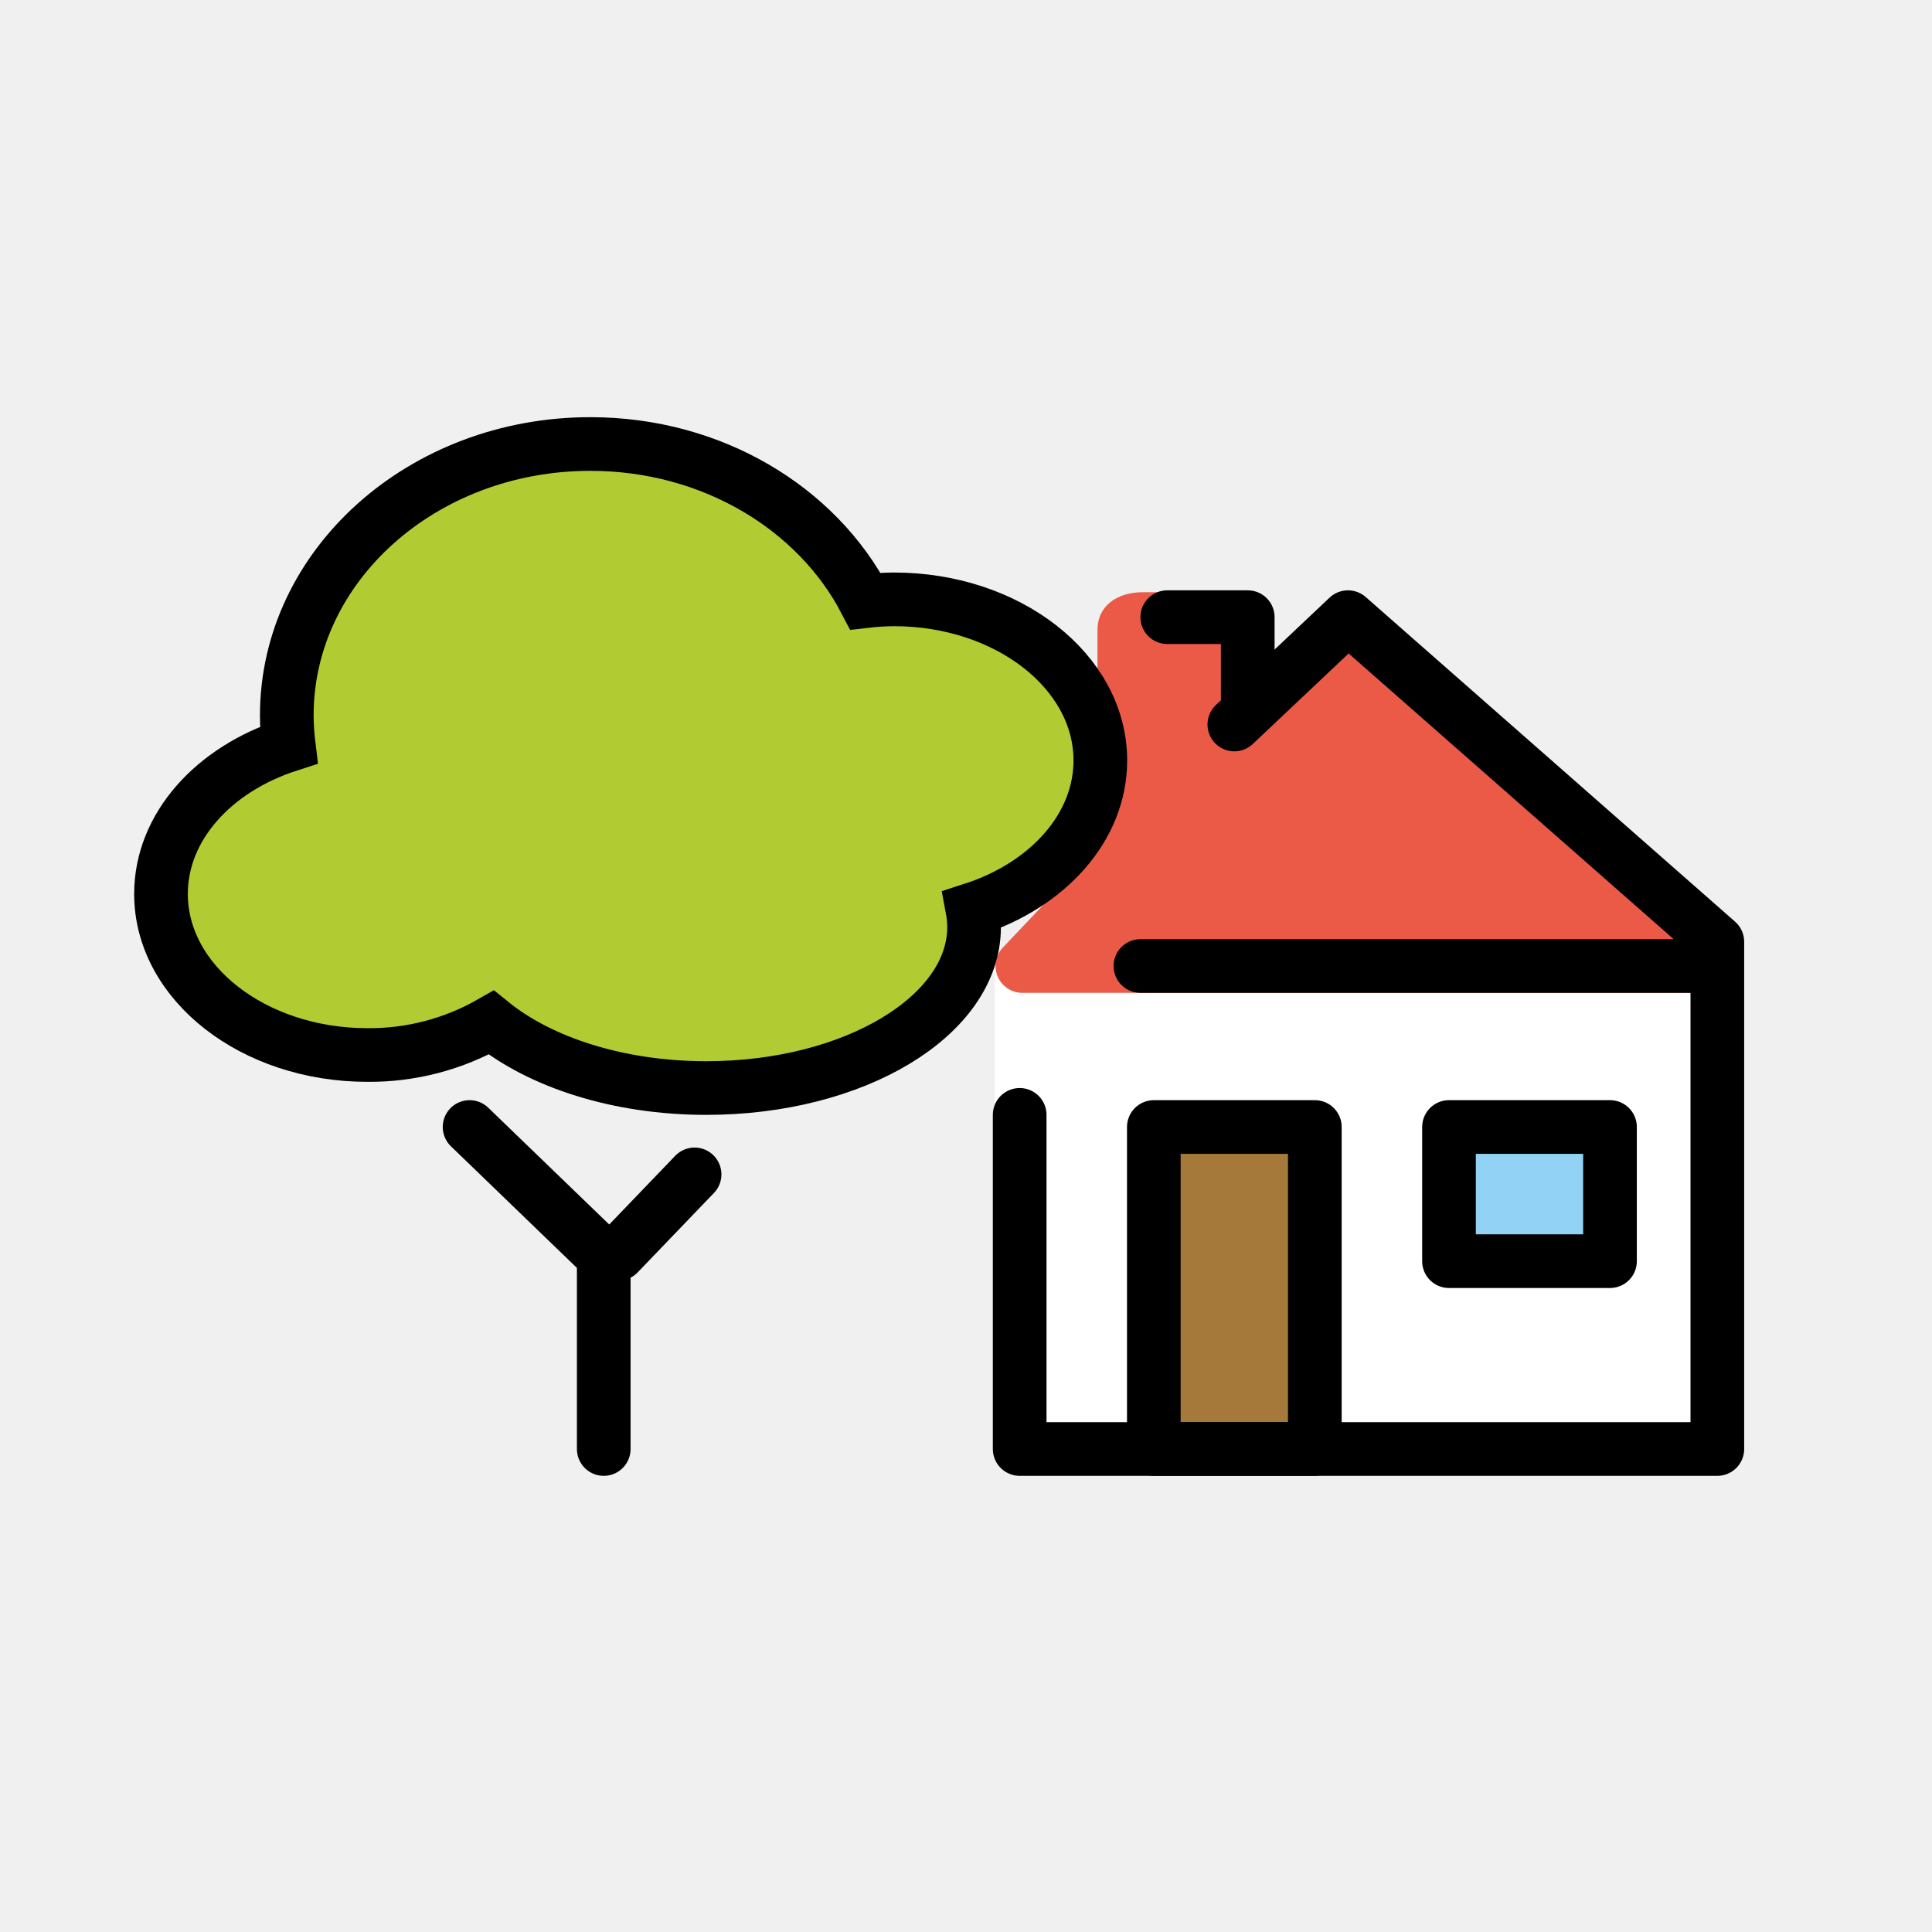
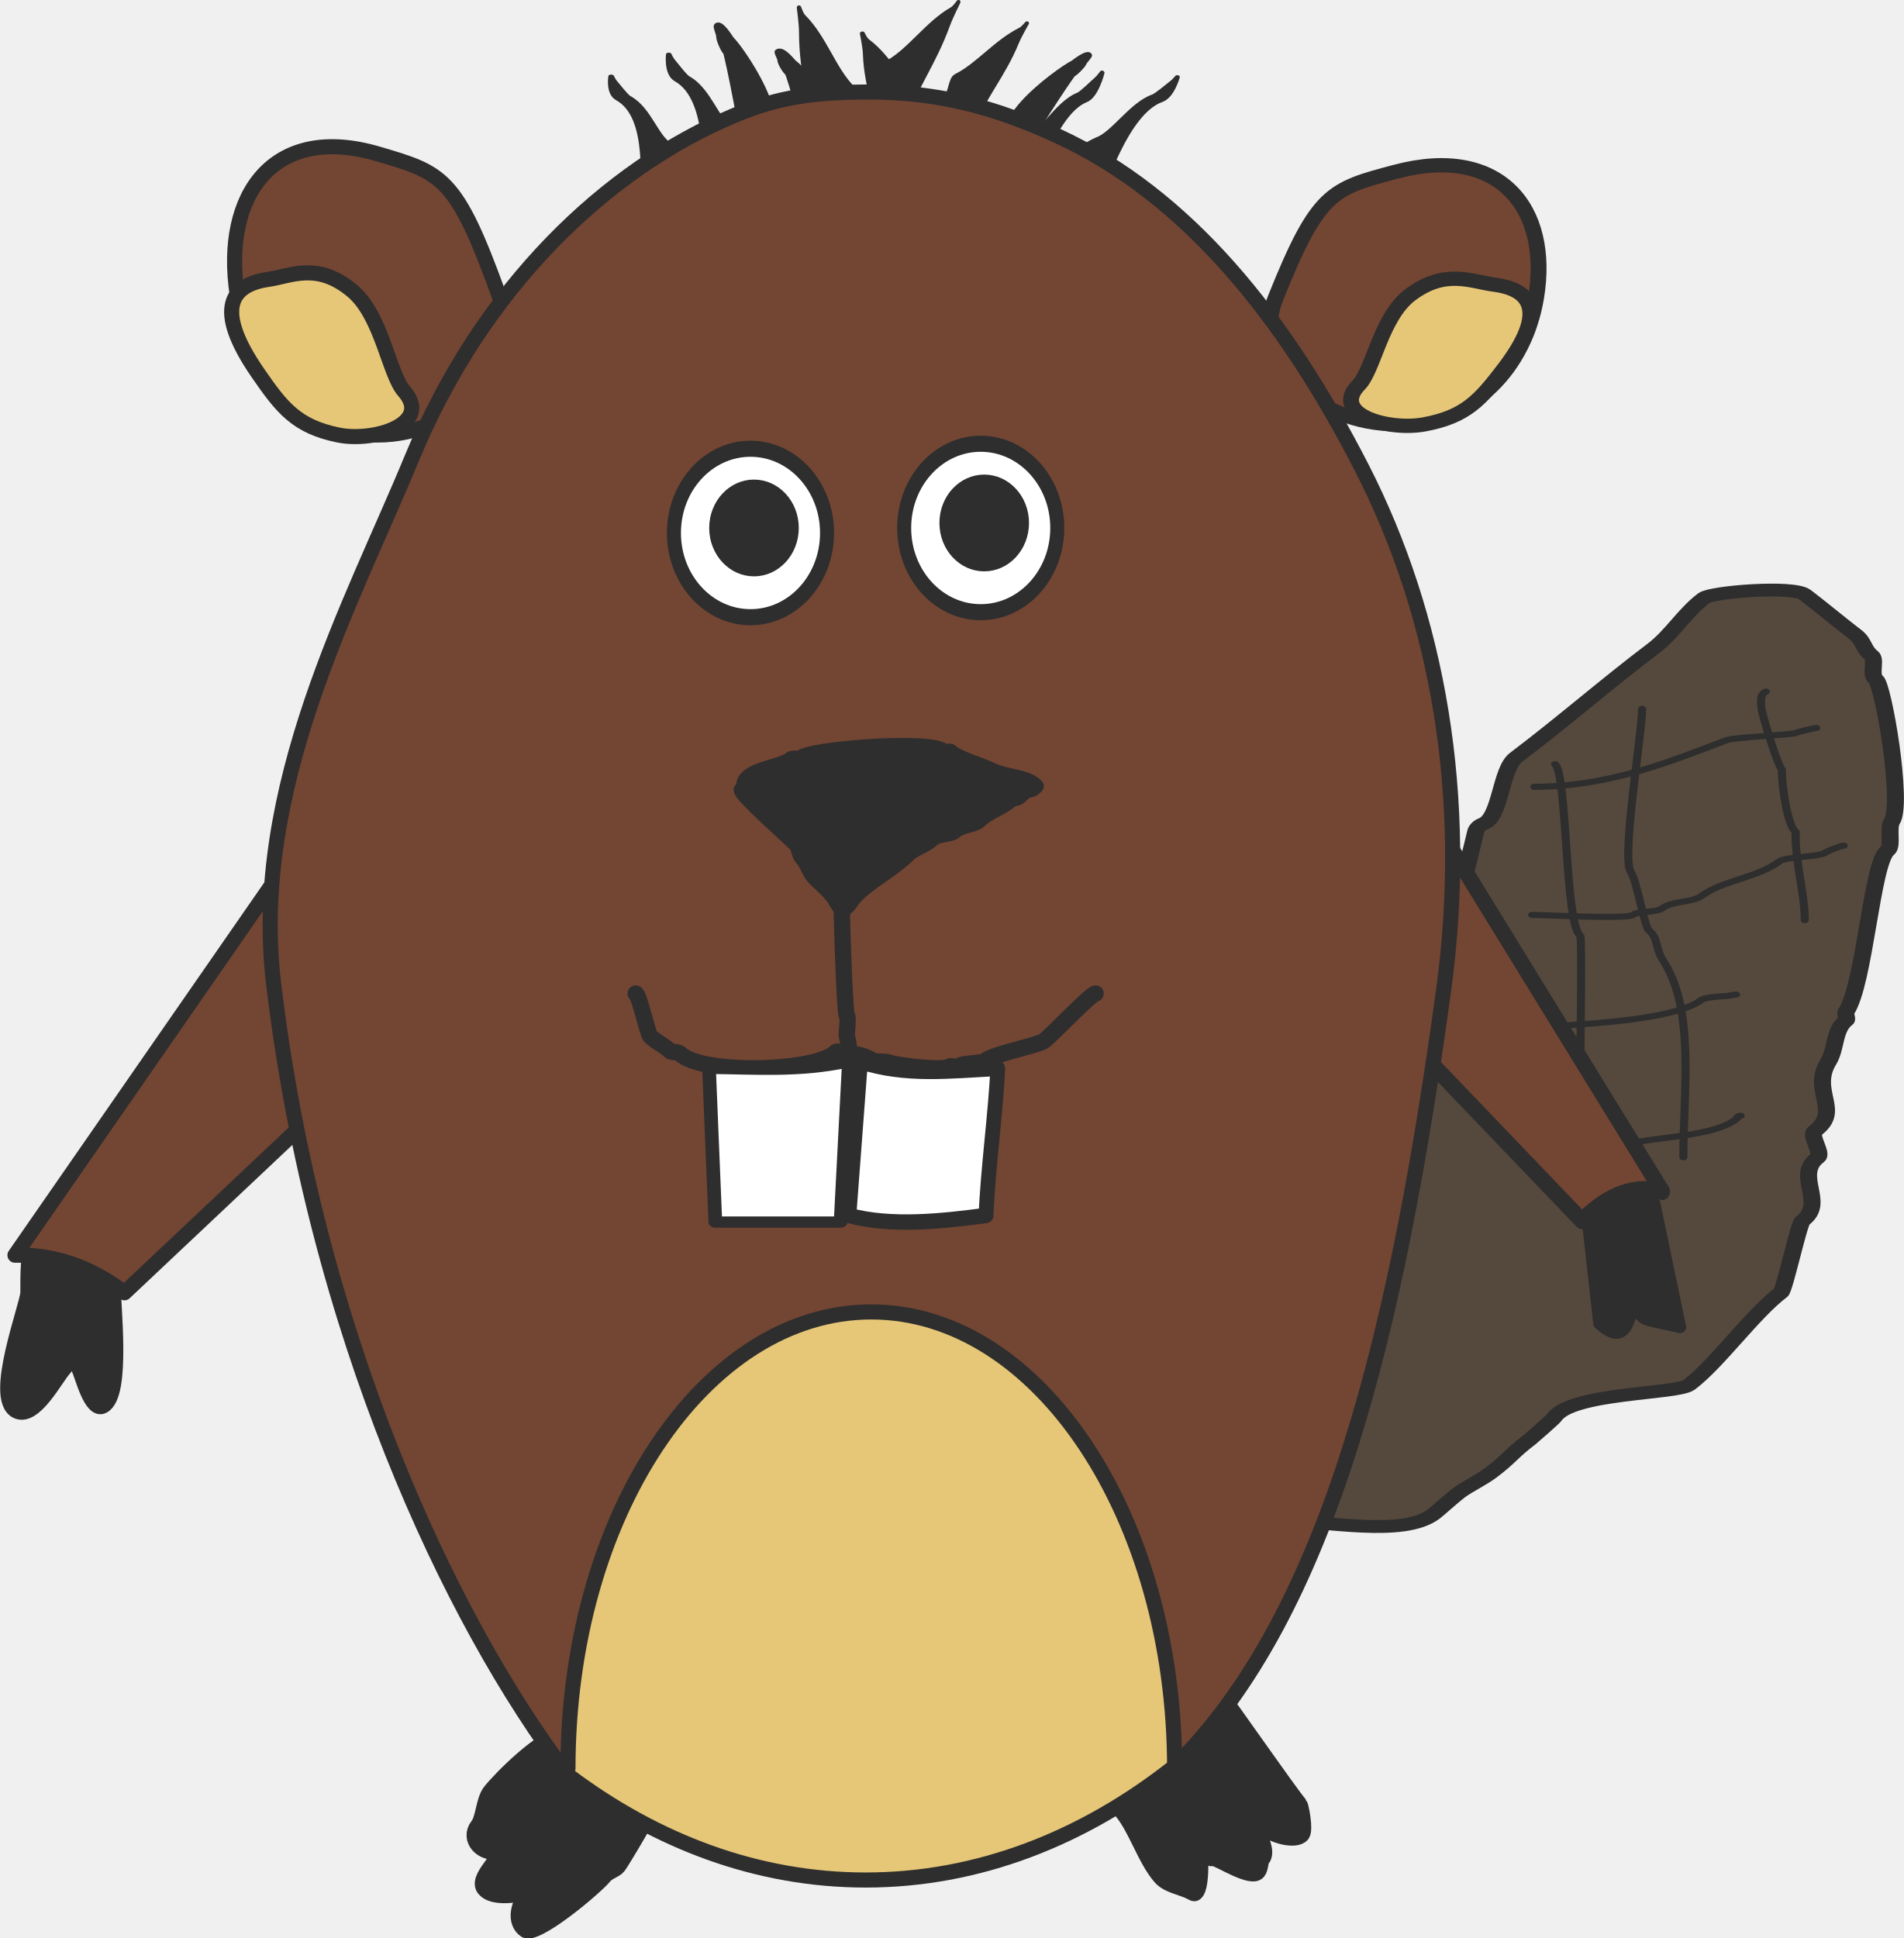
- <svg xmlns="http://www.w3.org/2000/svg" id="emoji" viewBox="0 0 72 72" version="1.1">
-   <g id="color">
-     <rect x="37.075" y="36.053" width="26.884" height="18.114" fill="#FFFFFF" />
-     <polygon fill="#EA5A47" stroke="#EA5A47" stroke-linecap="round" stroke-linejoin="round" stroke-miterlimit="10" stroke-width="2" points="50.235,23.2 38.1,36 63.5,36" />
-     <path fill="#EA5A47" d="M47.3,26l-6.4,6.059v-8.573c0-0.931,0.755-1.416,1.686-1.416h3.028 c0.931,0,1.686,0.485,1.686,1.416C47.3,23.486,47.3,26,47.3,26z" />
-     <rect x="43" y="42" width="6" height="12" fill="#A57939" />
-     <rect x="54" y="42" width="6" height="5" fill="#92D3F5" />
-     <path fill="#B1CC33" d="M41.006,28.339c0-3.312-3.445-6.003-7.694-6.003c-0.355,0.003-0.71,0.025-1.062,0.066 c-1.8-3.455-5.707-5.855-10.25-5.855c-6.248,0-11.312,4.529-11.312,10.114c0.001,0.369,0.025,0.738,0.07,1.104 C7.966,28.666,6,30.81,6,33.314c0,3.312,3.445,6.003,7.694,6.003c1.615,0.014,3.206-0.402,4.614-1.207 c1.818,1.477,4.726,2.438,8.015,2.438c5.511,0,9.978-2.688,9.978-6.003c-0.001-0.219-0.021-0.438-0.061-0.653 C39.036,32.99,41.006,30.845,41.006,28.339z" />
-   </g>
-   <g id="hair" />
-   <g id="skin" />
-   <g id="skin-shadow" />
-   <g id="line">
-     <polyline fill="none" stroke="#000000" stroke-linecap="round" stroke-linejoin="round" stroke-miterlimit="10" stroke-width="2" points="46,27 50.235,23 64,35.098 64,54 38,54 38,41.548" />
-     <rect x="43" y="42" width="6" height="12" fill="none" stroke="#000000" stroke-linecap="round" stroke-linejoin="round" stroke-miterlimit="10" stroke-width="2" />
-     <rect x="54" y="42" width="6" height="5" fill="none" stroke="#000000" stroke-linecap="round" stroke-linejoin="round" stroke-miterlimit="10" stroke-width="2" />
-     <polyline fill="none" stroke="#000000" stroke-linecap="round" stroke-linejoin="round" stroke-miterlimit="10" stroke-width="2" points="43.5,23 46.5,23 46.5,26" />
-     <path fill="none" stroke="#000000" stroke-miterlimit="10" stroke-width="2" d="M31.245,39.34" />
-     <polyline fill="none" stroke="#000000" stroke-linecap="round" stroke-linejoin="round" stroke-width="2" points="22.5,54 22.5,46.827 17.5,42" />
-     <line x1="23.041" x2="25.885" y1="46.727" y2="43.766" fill="none" stroke="#000000" stroke-linecap="round" stroke-linejoin="round" stroke-width="2" />
-     <path fill="none" stroke="#000000" stroke-linecap="round" stroke-miterlimit="10" stroke-width="2" d="M41.006,28.339 c0-3.312-3.445-6.003-7.694-6.003c-0.355,0.003-0.71,0.025-1.062,0.066c-1.8-3.455-5.707-5.855-10.25-5.855 c-6.248,0-11.312,4.529-11.312,10.114c0.001,0.369,0.025,0.738,0.07,1.104C7.966,28.666,6,30.81,6,33.314 c0,3.312,3.445,6.003,7.694,6.003c1.615,0.014,3.206-0.402,4.614-1.207c1.818,1.477,4.726,2.438,8.015,2.438 c5.511,0,9.978-2.688,9.978-6.003c-0.001-0.219-0.021-0.438-0.061-0.653 C39.036,32.99,41.006,30.845,41.006,28.339z" />
-     <line x1="63.5" x2="42.5" y1="36" y2="36" fill="none" stroke="#000000" stroke-linecap="round" stroke-linejoin="round" stroke-miterlimit="10" stroke-width="2" />
+ <svg xmlns="http://www.w3.org/2000/svg" width="100%" height="100%" viewBox="0 0 2575 2622" version="1.1" xml:space="preserve" style="fill-rule:evenodd;clip-rule:evenodd;stroke-linecap:round;stroke-linejoin:round;stroke-miterlimit:1.5;">
+   <g transform="matrix(1,0,0,1,-569.154,-7894.25)">
+     <g transform="matrix(1.55938,0,0,0.856753,-821.522,1143.69)">
+       <path d="M1449.28,8223.56C1449.28,8169.09 1456.7,8064.42 1428.08,8035.8C1419.4,8027.11 1422.02,7999.46 1422.02,7999.46C1422.02,7999.46 1423.62,8005.69 1425.05,8008.54C1427.19,8012.83 1434.27,8029.88 1437.16,8032.77C1454.82,8050.42 1460.23,8095.2 1473.51,8108.48C1477.27,8112.24 1520.06,8173.98 1512.87,8181.16C1503.14,8190.89 1466.89,8211.44 1452.31,8211.44" style="fill:rgb(46,46,46);stroke:rgb(46,46,46);stroke-width:4.82px;" />
+     </g>
+     <g transform="matrix(1,0,0,1,25.196,-34.302)">
+       <path d="M1552.24,8144.82C1552.24,8128.65 1527.39,8001.86 1524.99,7999.46C1521.99,7996.46 1515.9,7982.9 1515.9,7978.26C1515.9,7973.88 1511.12,7964.87 1512.87,7963.12C1519.4,7956.59 1532.62,7979.84 1534.07,7981.29C1551.6,7998.81 1640.3,8129.68 1552.24,8129.68" style="fill:rgb(46,46,46);stroke:rgb(46,46,46);stroke-width:6.06px;" />
+     </g>
+     <g transform="matrix(1,0,0,1,25.196,-34.302)">
+       <path d="M1643.09,8123.62C1643.09,8066.08 1627.95,8029.21 1627.95,7972.2C1627.95,7961.05 1624.92,7938.89 1624.92,7938.89C1624.92,7938.89 1627.79,7947.81 1630.98,7951C1659.88,7979.91 1671.75,8022.06 1697.6,8047.91C1704.16,8054.47 1694.07,8077.69 1700.63,8084.25C1701.49,8085.11 1711.34,8097.78 1706.69,8102.42C1699.12,8109.99 1674.89,8100.91 1667.32,8108.48C1661.93,8113.87 1657.12,8117.56 1646.12,8117.56" style="fill:rgb(46,46,46);stroke:rgb(46,46,46);stroke-width:6.06px;" />
+     </g>
+     <g transform="matrix(-1.24211,-0.451935,-0.399122,1.09695,7019.27,-139.752)">
+       <path d="M1449.28,8223.56C1449.28,8169.09 1456.7,8064.42 1428.08,8035.8C1419.4,8027.11 1422.02,7999.46 1422.02,7999.46C1422.02,7999.46 1423.62,8005.69 1425.05,8008.54C1427.19,8012.83 1434.27,8029.88 1437.16,8032.77C1454.82,8050.42 1460.23,8095.2 1473.51,8108.48C1477.27,8112.24 1520.06,8173.98 1512.87,8181.16C1503.14,8190.89 1466.89,8211.44 1452.31,8211.44" style="fill:rgb(46,46,46);stroke:rgb(46,46,46);stroke-width:4.86px;" />
+     </g>
+     <g transform="matrix(-0.796541,-0.289818,-0.341917,0.93973,5874.4,907.799)">
+       <path d="M1643.09,8123.62C1643.09,8066.08 1627.95,8029.21 1627.95,7972.2C1627.95,7961.05 1624.92,7938.89 1624.92,7938.89C1624.92,7938.89 1627.79,7947.81 1630.98,7951C1659.88,7979.91 1671.75,8022.06 1697.6,8047.91C1704.16,8054.47 1694.07,8077.69 1700.63,8084.25C1701.49,8085.11 1711.34,8097.78 1706.69,8102.42C1699.12,8109.99 1674.89,8100.91 1667.32,8108.48C1661.93,8113.87 1657.12,8117.56 1646.12,8117.56" style="fill:rgb(46,46,46);stroke:rgb(46,46,46);stroke-width:6.54px;" />
+     </g>
+     <g transform="matrix(1.61119,-0.0550064,0.0331606,0.971307,-1082.59,275.988)">
+       <path d="M1449.28,8223.56C1449.28,8169.09 1456.7,8064.42 1428.08,8035.8C1419.4,8027.11 1422.02,7999.46 1422.02,7999.46C1422.02,7999.46 1423.62,8005.69 1425.05,8008.54C1427.19,8012.83 1434.27,8029.88 1437.16,8032.77C1454.82,8050.42 1460.23,8095.2 1473.51,8108.48C1477.27,8112.24 1520.06,8173.98 1512.87,8181.16C1503.14,8190.89 1466.89,8211.44 1452.31,8211.44" style="fill:rgb(46,46,46);stroke:rgb(46,46,46);stroke-width:4.56px;" />
+     </g>
+     <g transform="matrix(1.03323,-0.0352746,0.0284077,0.832092,-168.647,1390.97)">
+       <path d="M1552.24,8144.82C1552.24,8128.65 1527.39,8001.86 1524.99,7999.46C1521.99,7996.46 1515.9,7982.9 1515.9,7978.26C1515.9,7973.88 1511.12,7964.87 1512.87,7963.12C1519.4,7956.59 1532.62,7979.84 1534.07,7981.29C1551.6,7998.81 1640.3,8129.68 1552.24,8129.68" style="fill:rgb(46,46,46);stroke:rgb(46,46,46);stroke-width:6.46px;" />
+     </g>
+     <g transform="matrix(1.03323,-0.0352746,0.0284077,0.832092,-168.647,1390.97)">
+       <path d="M1643.09,8123.62C1643.09,8066.08 1627.95,8029.21 1627.95,7972.2C1627.95,7961.05 1624.92,7938.89 1624.92,7938.89C1624.92,7938.89 1627.79,7947.81 1630.98,7951C1659.88,7979.91 1671.75,8022.06 1697.6,8047.91C1704.16,8054.47 1694.07,8077.69 1700.63,8084.25C1701.49,8085.11 1711.34,8097.78 1706.69,8102.42C1699.12,8109.99 1674.89,8100.91 1667.32,8108.48C1661.93,8113.87 1657.12,8117.56 1646.12,8117.56" style="fill:rgb(46,46,46);stroke:rgb(46,46,46);stroke-width:6.46px;" />
+     </g>
+     <g transform="matrix(-1.29622,-0.332236,-0.381223,0.926846,7054.85,1056.51)">
+       <path d="M1449.28,8223.56C1449.28,8169.09 1456.7,8064.42 1428.08,8035.8C1419.4,8027.11 1422.02,7999.46 1422.02,7999.46C1422.02,7999.46 1423.62,8005.69 1425.05,8008.54C1427.19,8012.83 1434.27,8029.88 1437.16,8032.77C1454.82,8050.42 1460.23,8095.2 1473.51,8108.48C1477.27,8112.24 1520.06,8173.98 1512.87,8181.16C1503.14,8190.89 1466.89,8211.44 1452.31,8211.44" style="fill:rgb(46,46,46);stroke:rgb(46,46,46);stroke-width:4.82px;" />
+     </g>
+     <g transform="matrix(-0.831243,-0.213057,-0.326583,0.794003,5901.69,1968.56)">
+       <path d="M1552.24,8144.82C1552.24,8128.65 1527.39,8001.86 1524.99,7999.46C1521.99,7996.46 1515.9,7982.9 1515.9,7978.26C1515.9,7973.88 1511.12,7964.87 1512.87,7963.12C1519.4,7956.59 1532.62,7979.84 1534.07,7981.29C1551.6,7998.81 1640.3,8129.68 1552.24,8129.68" style="fill:rgb(46,46,46);stroke:rgb(46,46,46);stroke-width:6.62px;" />
+     </g>
+     <g transform="matrix(-0.831243,-0.213057,-0.326583,0.794003,5901.69,1968.56)">
+       <path d="M1643.09,8123.62C1643.09,8066.08 1627.95,8029.21 1627.95,7972.2C1627.95,7961.05 1624.92,7938.89 1624.92,7938.89C1624.92,7938.89 1627.79,7947.81 1630.98,7951C1659.88,7979.91 1671.75,8022.06 1697.6,8047.91C1704.16,8054.47 1694.07,8077.69 1700.63,8084.25C1701.49,8085.11 1711.34,8097.78 1706.69,8102.42C1699.12,8109.99 1674.89,8100.91 1667.32,8108.48C1661.93,8113.87 1657.12,8117.56 1646.12,8117.56" style="fill:rgb(46,46,46);stroke:rgb(46,46,46);stroke-width:6.62px;" />
+     </g>
+     <g transform="matrix(0.877895,0,0,0.91431,-2169.04,4768.07)">
+       <path d="M3169.39,5268.01C3161.05,5273.85 3163.15,5324.33 3162.69,5332.42C3161.51,5352.84 3107.71,5487.48 3144.43,5505.84C3171.81,5519.53 3205.09,5456.14 3217.45,5443.77C3225.67,5435.56 3223.84,5417.3 3232.06,5409.09C3232.66,5408.48 3239.29,5439.98 3241.18,5443.77C3246.54,5454.48 3259.89,5507.44 3277.7,5498.54C3309.02,5482.88 3292.3,5349.69 3292.3,5310.51" style="fill:rgb(46,46,46);stroke:rgb(46,46,46);stroke-width:24.64px;" />
+     </g>
+     <g transform="matrix(0.556388,0,0,0.420498,-674.046,7281.99)">
+       <path d="M5350.36,6349.21C5458.27,6349.21 5645.35,6402.48 5720.24,6327.6C5731.37,6316.46 5764.51,6276.19 5781.52,6259.18C5800.27,6240.43 5836.17,6217.71 5859.51,6194.37C5904.78,6149.1 5908.93,6132.9 5953.55,6088.28C5957.08,6084.75 6010.4,6022.7 6012.72,6018.06C6053.83,5935.84 6311.05,5942.13 6341.49,5911.69C6409.89,5843.3 6495.1,5684.59 6564.38,5615.31C6573.66,5606.02 6608.04,5393.02 6617.32,5383.74C6676.19,5324.87 6597.08,5237.93 6653.49,5181.52C6668.4,5166.61 6632.54,5109.71 6647.91,5094.35C6713.08,5029.18 6636.6,4966.27 6679.88,4872.94C6700.05,4829.44 6692.85,4769.81 6723.06,4739.6C6727.5,4735.15 6720.13,4717.59 6723.06,4711.74C6768.67,4620.51 6785.72,4231.25 6823.34,4193.64C6837.82,4179.15 6823.83,4120.22 6834.48,4098.93C6862.9,4042.09 6813.76,3660.38 6795.48,3642.1C6780.54,3627.16 6797.77,3577.54 6784.34,3564.1C6764.67,3544.43 6766.98,3518.89 6745.34,3497.25C6713.49,3465.4 6658.66,3405 6622.78,3369.12C6593.59,3339.93 6397.47,3360.44 6377.65,3380.26C6330.88,3427.03 6301.08,3495.83 6255.09,3541.82C6141.71,3655.19 6036.28,3777.34 5920.82,3892.8C5882.56,3931.06 5883.88,4085.06 5841.34,4106.33C5825.4,4114.3 5822.73,4131.13 5822.73,4131.13L5802.56,4241.06L5350.36,6349.21Z" style="fill:rgb(85,73,61);stroke:rgb(46,46,46);stroke-width:41.4px;" />
+     </g>
+     <g transform="matrix(0.556388,0,0,0.420498,-674.046,7281.99)">
+       <path d="M5965.39,3987.51C6150,3987.51 6304.38,3901.58 6433.36,3837.09C6450.18,3828.68 6596.08,3819.21 6600.49,3814.8C6604.49,3810.8 6647.38,3798.09 6650.63,3798.09" style="fill:none;stroke:rgb(46,46,46);stroke-width:19.66px;" />
+     </g>
+     <g transform="matrix(0.556388,0,0,0.420498,-674.046,7281.99)">
+       <path d="M6528.07,3681.1C6513,3691.64 6516.93,3710.97 6516.93,3731.24C6516.93,3747.88 6557.35,3922.08 6567.07,3931.8C6568.38,3933.11 6567.07,3935.51 6567.07,3937.37C6567.07,3982.18 6580,4111.86 6600.49,4132.35L6600.49,4143.49C6600.49,4236 6622.78,4334.26 6622.78,4416.48" style="fill:none;stroke:rgb(46,46,46);stroke-width:19.66px;" />
+     </g>
+     <g transform="matrix(0.556388,0,0,0.420498,-674.046,7281.99)">
+       <path d="M5959.82,4399.77C5991.54,4399.77 6190.57,4414.15 6204.95,4399.77C6219.9,4384.81 6260.39,4394.46 6277.37,4377.48C6300.98,4353.87 6349.82,4360.74 6372.08,4338.48C6421.03,4289.53 6508.62,4279.93 6561.49,4227.06C6576.18,4212.37 6658.51,4213.62 6672.92,4199.21C6677.93,4194.19 6711.53,4176.92 6717.48,4176.92" style="fill:none;stroke:rgb(46,46,46);stroke-width:19.66px;" />
+     </g>
+     <g transform="matrix(0.556388,0,0,0.420498,-674.046,7281.99)">
+       <path d="M6227.23,3736.81C6227.23,3813.86 6176.69,4215.11 6199.38,4260.49C6215.08,4291.9 6232.75,4438.71 6243.94,4449.9C6265.94,4471.9 6260.36,4510.59 6277.37,4544.61C6356.85,4703.58 6327.51,4966.59 6327.51,5179.72" style="fill:none;stroke:rgb(46,46,46);stroke-width:19.66px;" />
+     </g>
+     <g transform="matrix(0.556388,0,0,0.420498,-674.046,7281.99)">
+       <path d="M5987.67,4761.88C5996.65,4752.91 6293.45,4751.38 6372.08,4672.75C6378.52,4666.31 6411.86,4661.61 6422.22,4661.61C6435.95,4661.61 6449.06,4656.03 6455.64,4656.03" style="fill:none;stroke:rgb(46,46,46);stroke-width:19.66px;" />
+     </g>
+     <g transform="matrix(0.556388,0,0,0.420498,-674.046,7281.99)">
+       <path d="M6015.53,3915.08C6045.18,3944.73 6039.44,4429.25 6076.81,4466.62C6081.56,4471.36 6076.81,4858.67 6076.81,4901.16" style="fill:none;stroke:rgb(46,46,46);stroke-width:19.66px;" />
+     </g>
+     <g transform="matrix(0.556388,0,0,0.420498,-674.046,7281.99)">
+       <path d="M6132.52,5168.57C6195.86,5105.23 6383.55,5129.25 6455.64,5057.15C6459.86,5052.94 6458.06,5046.01 6466.79,5046.01" style="fill:none;stroke:rgb(46,46,46);stroke-width:19.66px;" />
+     </g>
+     <g transform="matrix(-0.92044,0,0,0.802225,5673.3,5272.13)">
+       <path d="M3210.62,5327.33C3178.7,5282.92 3146.77,5269.52 3114.85,5297.27L3076.75,5507.04C3142.77,5488.38 3128.86,5503.2 3143.44,5447.56C3152.18,5519.61 3164.73,5531.22 3193.74,5501.07L3210.62,5327.33Z" style="fill:rgb(46,46,46);stroke:rgb(46,46,46);stroke-width:19.64px;" />
+     </g>
+     <g transform="matrix(-0.686265,-0.654472,-0.590334,0.758864,8180.83,8080.76)">
+       <path d="M4239.28,4764.77L3558.41,4947.54C3594.74,4966.78 3617.09,5002.28 3623.82,5055.93L3953.38,5041.09L4239.28,4764.77Z" style="fill:rgb(115,69,51);stroke:rgb(46,46,46);stroke-width:22.73px;" />
+     </g>
+     <g transform="matrix(0.755493,-0.650725,0.648112,0.75246,-5277.02,8196.94)">
+       <path d="M4222.18,4743.67L3544.56,4919.88C3584.32,4952.77 3611.55,4997.37 3623.82,5055.93L3953.38,5041.09L4222.18,4743.67Z" style="fill:rgb(115,69,51);stroke:rgb(46,46,46);stroke-width:20.69px;" />
+     </g>
+     <g transform="matrix(0.379274,0,0,0.487886,-108.859,7129.48)">
+       <path d="M3792.06,6381.72C3720.73,6381.72 3563.76,6506.13 3530.83,6539.06C3507.12,6562.77 3508.26,6611.77 3486.26,6633.77C3452.48,6667.55 3503.03,6700.62 3541.97,6700.62C3607.13,6700.62 3480.79,6773.14 3508.55,6800.9C3548.03,6840.38 3675.68,6812.04 3675.68,6812.04C3675.68,6812.04 3667.47,6814.67 3664.54,6817.61C3636.16,6845.99 3611.95,6894.38 3658.97,6917.89C3703.1,6939.95 3922.54,6793.59 3948.66,6767.47C3961.17,6754.96 3987.46,6750.96 3998.8,6739.61C4010.34,6728.08 4125.11,6579.37 4125.11,6566.24L3792.06,6381.72Z" style="fill:rgb(46,46,46);stroke:rgb(46,46,46);stroke-width:46.72px;" />
+     </g>
+     <g transform="matrix(0.561672,0,0,0.645515,-752.807,6046.6)">
+       <path d="M5030.86,6600.63C5048.39,6618.15 5037.32,6641.64 5051.73,6656.05C5087,6691.31 5109.34,6758.23 5146.44,6795.33C5165.21,6814.09 5200.59,6816.83 5224.44,6828.75C5256,6844.53 5245.07,6734.04 5246.72,6734.04C5267.69,6734.04 5259.28,6746.61 5269.01,6756.33C5270.32,6757.64 5272.72,6756.33 5274.58,6756.33C5287.82,6756.33 5366.86,6803.33 5386,6784.18C5392.5,6777.68 5390.64,6762.83 5397.14,6756.33C5412.11,6741.36 5380.43,6695.05 5380.43,6695.05C5380.43,6695.05 5397.46,6689.79 5402.71,6695.05C5414.88,6707.22 5474.52,6723.52 5491.85,6706.19C5500.57,6697.47 5489.06,6647.69 5486.28,6644.91C5463.46,6622.09 5299.19,6416.49 5296.86,6416.49L5030.86,6600.63Z" style="fill:rgb(46,46,46);stroke:rgb(46,46,46);stroke-width:33.74px;" />
+     </g>
+     <g transform="matrix(-0.996034,0,0,0.898379,6311.02,5504.56)">
+       <path d="M3868.59,2918.54C3956.15,2944.24 3974.48,2949.37 4032.1,3108.58C4067.82,3207.28 3973.55,3298.9 3868.59,3298.9C3763.62,3298.9 3694.11,3212.5 3678.41,3108.72C3658.02,2973.96 3727.59,2877.15 3868.59,2918.54Z" style="fill:rgb(115,69,51);stroke:rgb(46,46,46);stroke-width:21.53px;" />
+     </g>
+     <g transform="matrix(-0.996034,0,0,0.898379,6260.7,5522.19)">
+       <path d="M3798.86,3084.51C3838.65,3117.78 3848.59,3197.29 3868.71,3220.09C3907.85,3264.43 3828.33,3289.39 3779.9,3279.52C3723.2,3267.96 3703.45,3242.54 3671.25,3195.91C3610.38,3107.76 3635.89,3076.16 3684.73,3069.04C3716.13,3064.46 3751.36,3044.78 3798.86,3084.51Z" style="fill:rgb(230,199,119);stroke:rgb(46,46,46);stroke-width:21.53px;" />
+     </g>
+     <g transform="matrix(1,0,0,1,-2788.41,5183.89)">
+       <path d="M3868.59,2918.54C3956.15,2944.24 3974.48,2949.37 4032.1,3108.58C4067.82,3207.28 3973.55,3298.9 3868.59,3298.9C3763.62,3298.9 3694.11,3212.5 3678.41,3108.72C3658.02,2973.96 3727.59,2877.15 3868.59,2918.54Z" style="fill:rgb(115,69,51);stroke:rgb(46,46,46);stroke-width:20.42px;" />
+     </g>
+     <g transform="matrix(1,0,0,1,-2753.03,5203.27)">
+       <path d="M3798.86,3084.51C3838.65,3117.78 3848.59,3197.29 3868.71,3220.09C3907.85,3264.43 3828.33,3289.39 3779.9,3279.52C3723.2,3267.96 3703.45,3242.54 3671.25,3195.91C3610.38,3107.76 3635.89,3076.16 3684.73,3069.04C3716.13,3064.46 3751.36,3044.78 3798.86,3084.51Z" style="fill:rgb(230,199,119);stroke:rgb(46,46,46);stroke-width:20.42px;" />
+     </g>
+     <path d="M1337.53,10295.9C1177.56,10086 995.611,9696.5 939.34,9225.23C907.716,8960.39 1045.38,8710.31 1126.17,8514.54C1222.01,8282.3 1390.3,8122.73 1562.31,8050.56C1623.19,8025.01 1671.83,8018.76 1746.26,8018.76C1838.95,8018.76 1916.11,8039.59 1999.75,8078.12C2174.31,8158.54 2306.62,8322.1 2411.98,8528.2C2513.94,8727.67 2557.92,8971.71 2522.14,9233.96C2460.1,9688.64 2368.92,10076.5 2158.26,10284" style="fill:rgb(115,69,51);stroke:rgb(46,46,46);stroke-width:20.42px;" />
+     <g transform="matrix(0.735053,0,0,0.735053,-1602.11,5968.17)">
+       <path d="M4322.53,4067.28C4322.53,4034.79 4393.62,4032.7 4409.24,4017.08C4412.67,4013.65 4424.08,4018.22 4427.5,4014.8C4443.83,3998.47 4669.11,3980.29 4692.2,4003.39C4694.1,4005.29 4701.71,4001.48 4703.61,4003.39C4716.42,4016.2 4758.74,4027.53 4778.91,4037.61C4805.73,4051.02 4842.1,4048.31 4861.06,4067.28C4861.34,4067.55 4853.09,4074.12 4851.94,4074.12C4837.34,4074.12 4832.17,4090.1 4822.27,4090.1L4817.71,4090.1C4800.91,4106.89 4772.57,4114.7 4756.1,4131.17C4748.08,4139.19 4722.09,4140.08 4712.74,4149.43C4703.51,4158.66 4680.09,4154.69 4669.38,4165.4C4658.06,4176.72 4637.07,4181.73 4626.03,4192.78C4598.1,4220.71 4557.03,4241.25 4530.19,4268.09C4522.48,4275.8 4515.96,4290.03 4505.09,4295.47C4503.66,4296.18 4495.42,4285.27 4493.68,4281.78C4484.84,4264.11 4468.19,4251.73 4452.6,4236.14C4443.44,4226.98 4439.07,4208.92 4429.78,4199.63C4423.7,4193.54 4424.46,4180.61 4418.37,4174.53C4403.96,4160.12 4317.97,4084.46 4317.97,4074.12" style="fill:rgb(46,46,46);stroke:rgb(46,46,46);stroke-width:27.78px;" />
+     </g>
+     <g transform="matrix(0.732628,0,0,0.732628,-1597.61,5978.62)">
+       <path d="M4511.93,4295.47C4511.93,4316.51 4517.55,4485.92 4521.06,4489.43C4524.76,4493.14 4521.06,4520.12 4521.06,4525.94C4521.06,4529.26 4528.38,4552.85 4523.34,4557.89C4519.54,4561.69 4504.32,4554.09 4500.52,4557.89C4464.14,4594.27 4252.76,4599.93 4213,4560.17C4209.59,4556.76 4197.81,4558.68 4194.74,4555.61C4184.61,4545.48 4169.05,4539.04 4158.23,4528.23C4153.53,4523.52 4137.37,4449.54 4131.32,4449.54" style="fill:none;stroke:rgb(46,46,46);stroke-width:30.14px;" />
+     </g>
+     <g transform="matrix(0.60047,0,0,0.60047,-1001.27,6575.85)">
+       <path d="M4527.9,4569.3C4543.04,4569.3 4571.87,4576.76 4580.39,4585.27C4583.31,4588.19 4613.24,4586.87 4619.18,4589.84C4623.53,4592.01 4643.16,4595.45 4666.18,4598.23C4702.55,4602.62 4747.39,4605.39 4753.81,4598.96C4757.24,4595.54 4770.93,4602.39 4774.35,4598.96C4784.19,4589.13 4828.14,4593.1 4835.96,4585.27C4848.98,4572.26 4943.41,4553.23 4966.03,4541.92C4976.37,4536.75 5073.25,4434.23 5083.63,4434.23" style="fill:none;stroke:rgb(46,46,46);stroke-width:36.78px;" />
+     </g>
+     <g transform="matrix(1.21196,0,0,1,-3754.68,4765.77)">
+       <path d="M4515.23,4564.73C4460.3,4579.6 4409.68,4574.21 4359.09,4573.9L4366.15,4781.86L4505.97,4781.86L4515.23,4564.73Z" style="fill:white;stroke:rgb(46,46,46);stroke-width:15.26px;" />
+     </g>
+     <g transform="matrix(0.968963,0,0,1.00928,-2651.23,4720.69)">
+       <path d="M4716.52,4576.51C4649.76,4579.83 4588.28,4587.07 4524.94,4567.44L4508.78,4773.67C4567.92,4789.17 4641.14,4781.24 4700.28,4773.67C4702.47,4714.67 4714.33,4631.3 4716.52,4576.51Z" style="fill:white;stroke:rgb(46,46,46);stroke-width:20.64px;" />
+     </g>
+     <path d="M1337.53,10286.8C1337.53,9945.97 1521.4,9669.23 1747.89,9669.23C1974.38,9669.23 2158.26,9945.97 2158.26,10286.8L2158.26,10284C2034.54,10381.9 1891.95,10437.8 1740.2,10437.8C1594.7,10437.8 1457.62,10386.4 1337.53,10295.9" style="fill:rgb(230,199,119);stroke:rgb(46,46,46);stroke-width:20.42px;" />
+     <g transform="matrix(0.683985,0,0,0.785328,-183.421,2829.52)">
+       <ellipse cx="2584.69" cy="7367.37" rx="151.418" ry="145.106" style="fill:white;stroke:rgb(46,46,46);stroke-width:27.72px;" />
+     </g>
+     <g transform="matrix(0.831011,0,0,0.954138,-562.639,1584.69)">
+       <ellipse cx="2589.42" cy="7361.48" rx="61.514" ry="57.204" style="fill:rgb(46,46,46);stroke:rgb(46,46,46);stroke-width:22.82px;" />
+     </g>
+     <g transform="matrix(0.683985,0,0,0.785328,128.048,2822.76)">
+       <ellipse cx="2584.69" cy="7367.37" rx="151.418" ry="145.106" style="fill:white;stroke:rgb(46,46,46);stroke-width:27.72px;" />
+     </g>
+     <g transform="matrix(0.831011,0,0,0.954138,-251.17,1577.93)">
+       <ellipse cx="2589.42" cy="7361.48" rx="61.514" ry="57.204" style="fill:rgb(46,46,46);stroke:rgb(46,46,46);stroke-width:22.82px;" />
+     </g>
  </g>
</svg>
